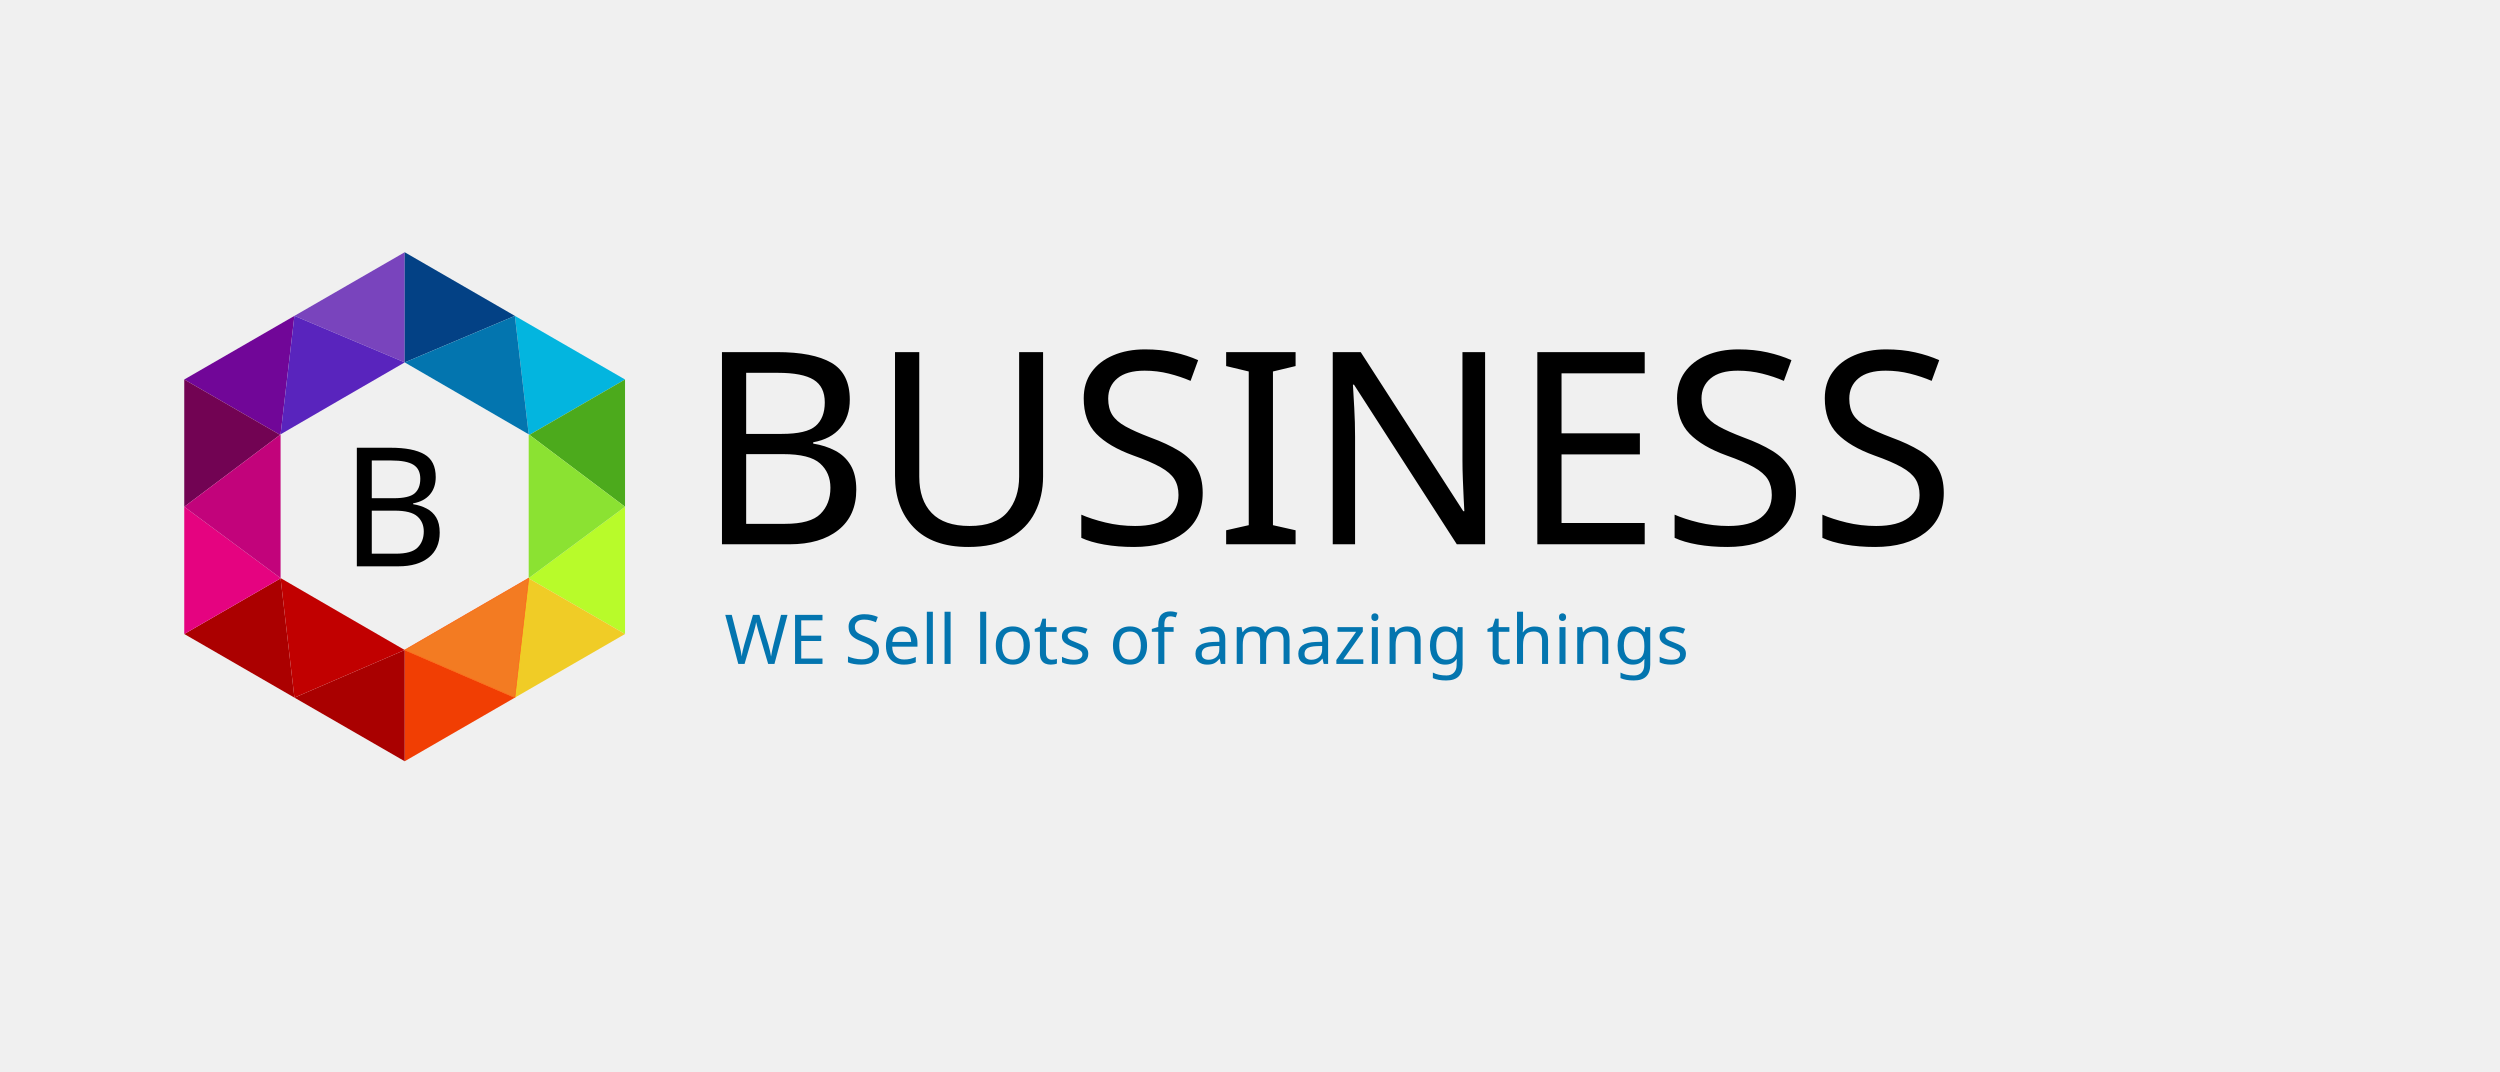
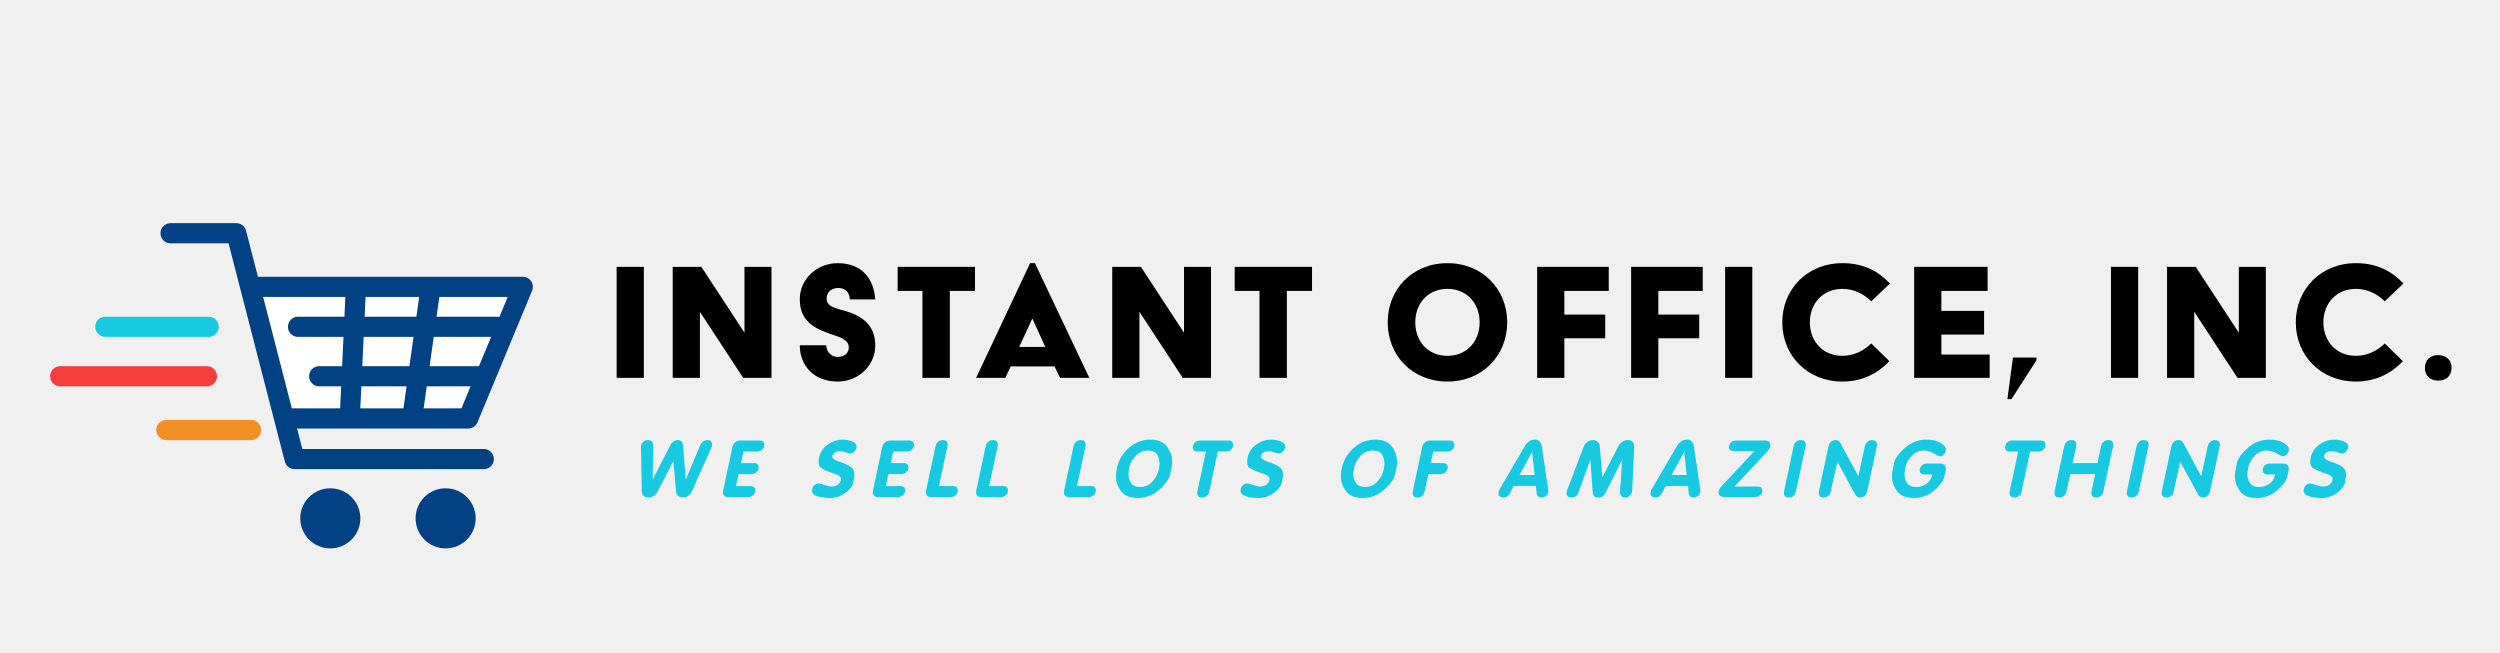
- <svg xmlns="http://www.w3.org/2000/svg" version="1.1" x="0px" y="0px" viewBox="0 0 873 374" style="enable-background:new 0 0 873 374;" xml:space="preserve">
+ <svg xmlns="http://www.w3.org/2000/svg" version="1.1" x="0px" y="0px" viewBox="0 0 946 247" style="enable-background:new 0 0 946 247;" xml:space="preserve">
  <style type="text/css">
- 	.st0{fill-rule:evenodd;clip-rule:evenodd;fill:#710698;}
- 	.st1{fill-rule:evenodd;clip-rule:evenodd;fill:#7944BD;}
- 	.st2{fill-rule:evenodd;clip-rule:evenodd;fill:#034185;}
- 	.st3{fill-rule:evenodd;clip-rule:evenodd;fill:#03B5DF;}
- 	.st4{fill-rule:evenodd;clip-rule:evenodd;fill:#4CAA1C;}
- 	.st5{fill-rule:evenodd;clip-rule:evenodd;fill:#B8FB2A;}
- 	.st6{fill-rule:evenodd;clip-rule:evenodd;fill:#F0CC26;}
- 	.st7{fill-rule:evenodd;clip-rule:evenodd;fill:#F13E03;}
- 	.st8{fill-rule:evenodd;clip-rule:evenodd;fill:#A90000;}
- 	.st9{fill-rule:evenodd;clip-rule:evenodd;fill:#AB0000;}
- 	.st10{fill-rule:evenodd;clip-rule:evenodd;fill:#E50380;}
- 	.st11{fill-rule:evenodd;clip-rule:evenodd;fill:#720353;}
- 	.st12{fill-rule:evenodd;clip-rule:evenodd;fill:#5924BD;}
- 	.st13{fill-rule:evenodd;clip-rule:evenodd;fill:#C2037B;}
- 	.st14{fill-rule:evenodd;clip-rule:evenodd;fill:#C10000;}
- 	.st15{fill-rule:evenodd;clip-rule:evenodd;fill:#F37B22;stroke:#FC5C06;stroke-width:0.227;stroke-miterlimit:10;}
- 	.st16{fill-rule:evenodd;clip-rule:evenodd;fill:#8BE232;}
- 	.st17{fill-rule:evenodd;clip-rule:evenodd;fill:#0375AF;}
- 	.st18{fill-rule:evenodd;clip-rule:evenodd;fill:none;}
- 	.st19{font-family:'TrendSansOne';}
- 	.st20{font-size:94px;}
- 	.st21{font-family:'TrendSlabOne';}
- 	.st22{font-size:58px;}
- 	.st23{letter-spacing:-1;}
- 	.st24{fill:#0375AF;}
- 	.st25{font-size:24px;}
+ 	.st0{fill:#FFFFFF;}
+ 	.st1{fill:#17CAE2;}
+ 	.st2{fill:#034185;}
+ 	.st3{fill:#F73C3C;}
+ 	.st4{fill:#F29025;}
</style>
  <g id="_x32_6">
+     <polygon class="st0" points="178,158.67 108,159 95,107 198,107  " />
    <g>
-       <polygon class="st0" points="97.98,151.66 102.81,110.3 64.34,132.52 97.79,151.85   " />
-       <polygon class="st1" points="102.81,110.3 141.32,126.55 141.32,88.08   " />
-       <polygon class="st2" points="141.32,88.08 141.32,126.55 179.79,110.3   " />
-       <polygon class="st3" points="179.79,110.3 184.62,151.66 184.86,151.85 218.26,132.52   " />
-       <polygon class="st4" points="218.26,132.52 184.86,151.85 218.26,176.96   " />
-       <polygon class="st5" points="218.26,176.96 184.62,201.88 184.62,201.97 218.26,221.39   " />
-       <polygon class="st6" points="218.26,221.39 184.62,201.97 179.79,243.61   " />
-       <polygon class="st7" points="179.79,243.61 141.32,226.98 141.32,265.83   " />
-       <polygon class="st8" points="141.32,265.83 141.32,226.98 102.81,243.61   " />
-       <polygon class="st9" points="102.81,243.61 97.98,201.97 64.34,221.39   " />
-       <polygon class="st10" points="64.34,221.39 97.98,201.97 97.98,201.88 64.34,176.96   " />
-       <polygon class="st11" points="64.34,176.96 97.79,151.85 64.34,132.52   " />
-       <polygon class="st12" points="102.81,110.3 97.98,151.66 119.63,139.1 141.32,126.55   " />
-       <polygon class="st13" points="97.79,151.85 64.34,176.96 97.98,201.88 97.98,176.77 97.98,151.94   " />
-       <polygon class="st14" points="119.63,214.43 98.07,201.92 97.98,201.97 102.81,243.61 141.32,226.98   " />
-       <polygon class="st15" points="162.97,214.43 141.32,226.98 179.79,243.61 184.62,201.97 184.57,201.92   " />
-       <polygon class="st16" points="184.62,176.77 184.62,201.88 218.26,176.96 184.86,151.85 184.62,151.94   " />
-       <polygon class="st17" points="162.97,139.1 184.62,151.66 179.79,110.3 141.32,126.55   " />
+       <path d="M233.34,100.98h10.29v42h-10.29V100.98z" />
+       <path d="M254.55,100.98h10.85l16.31,24.92v-24.92h10.22v42h-10.71l-16.38-24.99v24.99h-10.29V100.98z" />
+       <path d="M312.65,130.66c0,2.45,1.96,4.41,4.34,4.41c2.59,0,4.2-1.47,4.2-3.64c0-3.15-4.13-4.06-7.56-5.25    c-7.07-2.52-10.99-5.81-10.99-13.02c0-7.42,6.37-13.58,14.28-13.58c9.31,0,13.72,5.95,14.28,13.72h-9.66    c0-2.38-1.47-4.34-4.34-4.34c-2.24,0-4.41,1.33-4.41,4.06c0,3.15,3.85,3.71,7.42,4.76c7.49,2.24,10.99,6.44,10.99,13.02    c0,7.42-6.3,13.58-14.21,13.58c-9.17,0-14.35-6.16-14.35-13.72H312.65z" />
+       <path d="M349.05,110.08h-9.38v-9.1h29.26v9.1h-9.52v32.9h-10.36V110.08z" />
+       <path d="M389.8,99.58h1.82l20.58,43.4h-11.06l-2.1-4.34h-16.59l-2.03,4.34h-11.06L389.8,99.58z M395.54,131.29l-4.83-10.64h-0.14    l-4.9,10.64H395.54z" />
+       <path d="M420.87,100.98h10.85l16.31,24.92v-24.92h10.22v42h-10.71l-16.38-24.99v24.99h-10.29V100.98z" />
+       <path d="M476.59,110.08h-9.38v-9.1h29.26v9.1h-9.52v32.9h-10.36V110.08z" />
+       <path d="M547.72,99.58c13.23,0,22.61,9.87,22.61,22.4c0,12.53-9.38,22.4-22.61,22.4c-13.3,0-22.61-9.87-22.61-22.4    C525.1,109.45,534.42,99.58,547.72,99.58z M547.72,134.65c7.42,0,12.18-5.6,12.18-12.67c0-7.07-4.76-12.67-12.18-12.67    c-7.49,0-12.18,5.6-12.18,12.67C535.54,129.05,540.23,134.65,547.72,134.65z" />
+       <path d="M581.66,100.98h27.09v9.1h-16.8v8.96h15.47V128h-15.47v14.98h-10.29V100.98z" />
+       <path d="M617.22,100.98h27.09v9.1h-16.8v8.96h15.47V128h-15.47v14.98h-10.29V100.98z" />
+       <path d="M652.78,100.98h10.29v42h-10.29V100.98z" />
+       <path d="M697.17,99.58c7.98,0,13.51,3.01,17.99,7.7l-7.07,6.72c-2.94-2.87-6.72-4.69-10.92-4.69c-7.49,0-12.32,5.6-12.32,12.67    c0,7.07,4.83,12.67,12.32,12.67c4.2,0,7.98-1.82,10.92-4.69l6.86,6.72c-4.2,4.41-10.01,7.7-17.78,7.7    c-13.3,0-22.75-9.87-22.75-22.4C674.41,109.45,683.87,99.58,697.17,99.58z" />
+       <path d="M724.32,100.98h27.79v9.1h-17.5v7.56h16.17v8.96h-16.17v7.56h18.27v8.82h-28.56V100.98z" />
+       <path d="M761.7,135.28h8.89v1.05l-9.45,14.7h-1.54L761.7,135.28z" />
+       <path d="M798.8,100.98h10.29v42H798.8V100.98z" />
+       <path d="M820.01,100.98h10.85l16.31,24.92v-24.92h10.22v42h-10.71l-16.38-24.99v24.99h-10.29V100.98z" />
+       <path d="M891.48,99.58c7.98,0,13.51,3.01,17.99,7.7L902.4,114c-2.94-2.87-6.72-4.69-10.92-4.69c-7.49,0-12.32,5.6-12.32,12.67    c0,7.07,4.83,12.67,12.32,12.67c4.2,0,7.98-1.82,10.92-4.69l6.86,6.72c-4.2,4.41-10.01,7.7-17.78,7.7    c-13.3,0-22.75-9.87-22.75-22.4C868.73,109.45,878.18,99.58,891.48,99.58z" />
+       <path d="M922.63,134.37c3.01,0,5.04,1.82,5.04,4.83s-2.03,4.83-5.04,4.83c-3.01,0-5.04-1.82-5.04-4.83    S919.62,134.37,922.63,134.37z" />
    </g>
-     <rect x="242.98" y="123.98" class="st18" width="533.02" height="75.02" />
-     <text transform="matrix(1 0 0 1 242.9834 190.0649)" class="st19 st20">BUSINESS</text>
-     <rect x="118.98" y="156.98" class="st18" width="52.02" height="48.02" />
-     <text transform="matrix(1 0 0 1 118.9834 197.7573)" class="st21 st22 st23">B</text>
-     <rect x="252.98" y="214.98" class="st18" width="534.02" height="29.02" />
-     <text transform="matrix(1 0 0 1 252.9834 231.855)" class="st24 st21 st25">WE Sell lots of amazing things</text>
+     <g>
+       <path class="st1" d="M242.85,185.91l-0.3-16.38v-1.02c0.06-0.24,0.17-0.48,0.33-0.72s0.43-0.51,0.79-0.81    c0.37-0.3,0.85-0.45,1.46-0.45c0.71,0,1.24,0.18,1.58,0.54c0.28,0.36,0.43,0.9,0.43,1.62l-0.15,12.75l6.75-13.14    c0.26-0.52,0.63-0.95,1.11-1.28c0.48-0.33,1.01-0.49,1.59-0.49c1.2,0,1.86,0.59,1.98,1.77l1.11,13.14l5.34-12.75    c0.3-0.7,0.69-1.24,1.16-1.61s1.04-0.55,1.7-0.55c0.64,0,1.09,0.17,1.37,0.52c0.27,0.35,0.4,0.71,0.4,1.07l-0.03,0.39    c-0.06,0.22-0.11,0.43-0.15,0.63c-0.1,0.18-0.17,0.31-0.21,0.39l-7.29,16.38c-0.3,0.68-0.75,1.24-1.35,1.68    c-0.6,0.44-1.32,0.66-2.16,0.66c-0.7,0-1.28-0.21-1.73-0.63s-0.71-0.94-0.76-1.56l-1.02-11.58l-6,11.58    c-0.3,0.64-0.76,1.17-1.39,1.58c-0.63,0.41-1.33,0.62-2.08,0.62c-0.78,0-1.38-0.22-1.82-0.66    C243.06,187.15,242.85,186.59,242.85,185.91z" />
+       <path class="st1" d="M273.6,185.82l3.51-16.5c0.16-0.78,0.5-1.41,1-1.89c0.51-0.48,1.14-0.72,1.91-0.72h7.44    c0.68,0,1.14,0.18,1.39,0.53s0.38,0.7,0.38,1.04l-0.06,0.51c-0.12,0.54-0.42,1.02-0.89,1.44s-1.03,0.63-1.69,0.63h-5.28    l-0.93,4.38h4.92c0.66,0,1.12,0.17,1.39,0.5c0.27,0.33,0.41,0.7,0.41,1.09c0,0.2-0.04,0.48-0.12,0.83    c-0.08,0.35-0.36,0.72-0.83,1.12c-0.47,0.4-1.05,0.6-1.75,0.6h-4.92l-0.99,4.56h5.58c0.68,0,1.17,0.2,1.47,0.6    c0.18,0.3,0.27,0.63,0.27,0.99l-0.03,0.48c-0.12,0.52-0.41,1-0.87,1.44c-0.52,0.42-1.09,0.63-1.71,0.63h-7.77    c-0.66,0-1.14-0.17-1.44-0.52c-0.3-0.35-0.45-0.72-0.45-1.12L273.6,185.82z" />
+       <path class="st1" d="M324.12,169.35c-0.14,0.6-0.43,1.12-0.88,1.56c-0.45,0.44-0.99,0.66-1.61,0.66c-0.34,0-0.92-0.15-1.74-0.45    c-0.82-0.3-1.5-0.45-2.04-0.45c-0.72,0-1.35,0.17-1.88,0.5c-0.53,0.33-0.88,0.81-1.04,1.46c0,0.84,0.94,1.56,2.82,2.16    c1.88,0.6,3.28,1.23,4.19,1.9c0.91,0.67,1.37,1.63,1.37,2.89c0,0.36-0.01,0.65-0.03,0.86c-0.02,0.21-0.17,0.96-0.44,2.25    c-0.27,1.29-1.27,2.57-3.01,3.84c-1.74,1.27-3.7,1.91-5.88,1.91c-1.8,0-3.37-0.23-4.7-0.67c-1.33-0.45-2-1.16-2-2.12l0.09-0.57    c0.08-0.58,0.35-1.08,0.82-1.5s1-0.63,1.61-0.63c0.36,0,1.12,0.19,2.28,0.58c1.16,0.39,2.01,0.59,2.55,0.59    c0.98,0,1.79-0.24,2.43-0.72c0.64-0.48,1.03-1.1,1.17-1.86l0.03-0.24c0-0.84-0.74-1.5-2.21-1.98s-2.59-0.89-3.36-1.23    c-0.77-0.34-1.45-0.7-2.02-1.08c-0.58-0.38-0.87-1.13-0.87-2.25c0-0.18,0-0.35,0.01-0.51c0.01-0.16,0.05-0.52,0.13-1.08    c0.46-2.04,1.56-3.68,3.29-4.93c1.73-1.25,3.62-1.88,5.66-1.88c1.24,0,2.43,0.22,3.57,0.66c1.14,0.44,1.71,1.07,1.71,1.89    L324.12,169.35z" />
+       <path class="st1" d="M330.29,185.82l3.51-16.5c0.16-0.78,0.5-1.41,1-1.89c0.51-0.48,1.14-0.72,1.91-0.72h7.44    c0.68,0,1.14,0.18,1.39,0.53s0.38,0.7,0.38,1.04l-0.06,0.51c-0.12,0.54-0.42,1.02-0.89,1.44s-1.03,0.63-1.69,0.63H338l-0.93,4.38    H342c0.66,0,1.12,0.17,1.39,0.5c0.27,0.33,0.41,0.7,0.41,1.09c0,0.2-0.04,0.48-0.12,0.83c-0.08,0.35-0.36,0.72-0.83,1.12    c-0.47,0.4-1.05,0.6-1.75,0.6h-4.92l-0.99,4.56h5.58c0.68,0,1.17,0.2,1.47,0.6c0.18,0.3,0.27,0.63,0.27,0.99l-0.03,0.48    c-0.12,0.52-0.41,1-0.87,1.44c-0.52,0.42-1.09,0.63-1.71,0.63h-7.77c-0.66,0-1.14-0.17-1.44-0.52c-0.3-0.35-0.45-0.72-0.45-1.12    L330.29,185.82z" />
+       <path class="st1" d="M350.43,185.61l3.57-16.74c0.18-0.76,0.51-1.34,1-1.74s1.08-0.6,1.76-0.6c0.66,0,1.13,0.16,1.41,0.48    c0.28,0.32,0.42,0.71,0.42,1.17c0,0.3-0.02,0.53-0.06,0.69l-3.24,15.06h5.37c0.7,0,1.2,0.21,1.5,0.63    c0.18,0.34,0.27,0.68,0.27,1.02l-0.06,0.51c-0.12,0.54-0.42,1-0.88,1.4c-0.47,0.39-1.04,0.58-1.7,0.58h-7.53    c-0.72,0-1.22-0.18-1.49-0.54c-0.27-0.36-0.41-0.77-0.41-1.23L350.43,185.61z" />
+       <path class="st1" d="M369.42,185.61l3.57-16.74c0.18-0.76,0.51-1.34,1-1.74s1.08-0.6,1.76-0.6c0.66,0,1.13,0.16,1.41,0.48    c0.28,0.32,0.42,0.71,0.42,1.17c0,0.3-0.02,0.53-0.06,0.69l-3.24,15.06h5.37c0.7,0,1.2,0.21,1.5,0.63    c0.18,0.34,0.27,0.68,0.27,1.02l-0.06,0.51c-0.12,0.54-0.42,1-0.88,1.4c-0.47,0.39-1.04,0.58-1.7,0.58h-7.53    c-0.72,0-1.22-0.18-1.49-0.54c-0.27-0.36-0.41-0.77-0.41-1.23L369.42,185.61z" />
+       <path class="st1" d="M402.66,185.61l3.57-16.74c0.18-0.76,0.51-1.34,1-1.74s1.08-0.6,1.76-0.6c0.66,0,1.13,0.16,1.41,0.48    c0.28,0.32,0.42,0.71,0.42,1.17c0,0.3-0.02,0.53-0.06,0.69l-3.24,15.06h5.37c0.7,0,1.2,0.21,1.5,0.63    c0.18,0.34,0.27,0.68,0.27,1.02l-0.06,0.51c-0.12,0.54-0.42,1-0.88,1.4c-0.47,0.39-1.04,0.58-1.7,0.58h-7.53    c-0.72,0-1.22-0.18-1.49-0.54c-0.27-0.36-0.41-0.77-0.41-1.23L402.66,185.61z" />
+       <path class="st1" d="M422.57,177.39c0.66-3.16,2.18-5.79,4.56-7.89c2.38-2.1,5.09-3.15,8.13-3.15c2.96,0,5.08,0.91,6.38,2.73    c1.29,1.82,1.93,3.7,1.93,5.64c0,0.9-0.22,2.37-0.67,4.39c-0.45,2.03-1.86,4.09-4.21,6.18c-2.36,2.09-5.07,3.13-8.13,3.13    c-3.04,0-5.18-0.88-6.43-2.66c-1.25-1.77-1.88-3.63-1.88-5.59c0-0.4,0.03-0.84,0.09-1.32    C422.39,178.38,422.47,177.89,422.57,177.39z M438.56,177.39c0.06-0.36,0.11-0.71,0.15-1.04s0.06-0.65,0.06-0.97    c0-1.1-0.28-2.19-0.84-3.27c-0.56-1.08-1.75-1.62-3.57-1.62c-1.78,0-3.31,0.66-4.58,1.96c-1.27,1.31-2.05,2.65-2.34,4.02    s-0.43,2.35-0.43,2.96c0,1.14,0.23,2.1,0.69,2.88c0.66,1.32,1.91,1.98,3.75,1.98c1.78,0,3.3-0.67,4.58-2    C437.3,180.96,438.14,179.33,438.56,177.39z" />
+       <path class="st1" d="M453.08,185.91l3.24-15.06h-3.3c-0.66,0-1.1-0.16-1.32-0.48c-0.22-0.32-0.33-0.68-0.33-1.08l0.06-0.51    c0.08-0.54,0.36-1.02,0.84-1.44c0.48-0.42,1.03-0.63,1.65-0.63h11.04c0.62,0,1.08,0.2,1.38,0.6c0.18,0.3,0.27,0.63,0.27,0.99    l-0.03,0.48c-0.12,0.54-0.39,1.02-0.81,1.44c-0.48,0.42-1.04,0.63-1.68,0.63h-3.27l-3.21,15.06c-0.14,0.74-0.46,1.32-0.97,1.73    c-0.51,0.41-1.11,0.62-1.79,0.62c-0.66,0-1.13-0.16-1.41-0.48c-0.28-0.32-0.42-0.71-0.42-1.17L453.08,185.91z" />
+       <path class="st1" d="M486.29,169.35c-0.14,0.6-0.43,1.12-0.88,1.56c-0.45,0.44-0.99,0.66-1.61,0.66c-0.34,0-0.92-0.15-1.74-0.45    c-0.82-0.3-1.5-0.45-2.04-0.45c-0.72,0-1.35,0.17-1.88,0.5c-0.53,0.33-0.88,0.81-1.04,1.46c0,0.84,0.94,1.56,2.82,2.16    c1.88,0.6,3.28,1.23,4.19,1.9c0.91,0.67,1.37,1.63,1.37,2.89c0,0.36-0.01,0.65-0.03,0.86c-0.02,0.21-0.17,0.96-0.44,2.25    c-0.27,1.29-1.27,2.57-3.01,3.84c-1.74,1.27-3.7,1.91-5.88,1.91c-1.8,0-3.37-0.23-4.7-0.67c-1.33-0.45-2-1.16-2-2.12l0.09-0.57    c0.08-0.58,0.35-1.08,0.82-1.5s1-0.63,1.61-0.63c0.36,0,1.12,0.19,2.28,0.58c1.16,0.39,2.01,0.59,2.55,0.59    c0.98,0,1.79-0.24,2.43-0.72c0.64-0.48,1.03-1.1,1.17-1.86l0.03-0.24c0-0.84-0.74-1.5-2.21-1.98s-2.59-0.89-3.36-1.23    c-0.77-0.34-1.45-0.7-2.02-1.08c-0.58-0.38-0.87-1.13-0.87-2.25c0-0.18,0-0.35,0.01-0.51c0.01-0.16,0.05-0.52,0.13-1.08    c0.46-2.04,1.56-3.68,3.29-4.93c1.73-1.25,3.62-1.88,5.66-1.88c1.24,0,2.43,0.22,3.57,0.66c1.14,0.44,1.71,1.07,1.71,1.89    L486.29,169.35z" />
+       <path class="st1" d="M507.68,177.39c0.66-3.16,2.18-5.79,4.56-7.89c2.38-2.1,5.09-3.15,8.13-3.15c2.96,0,5.08,0.91,6.38,2.73    c1.29,1.82,1.93,3.7,1.93,5.64c0,0.9-0.22,2.37-0.67,4.39c-0.45,2.03-1.86,4.09-4.21,6.18c-2.36,2.09-5.07,3.13-8.13,3.13    c-3.04,0-5.18-0.88-6.43-2.66c-1.25-1.77-1.88-3.63-1.88-5.59c0-0.4,0.03-0.84,0.09-1.32    C507.5,178.38,507.58,177.89,507.68,177.39z M523.67,177.39c0.06-0.36,0.11-0.71,0.15-1.04s0.06-0.65,0.06-0.97    c0-1.1-0.28-2.19-0.84-3.27c-0.56-1.08-1.75-1.62-3.57-1.62c-1.78,0-3.31,0.66-4.58,1.96c-1.27,1.31-2.05,2.65-2.34,4.02    s-0.43,2.35-0.43,2.96c0,1.14,0.23,2.1,0.69,2.88c0.66,1.32,1.91,1.98,3.75,1.98c1.78,0,3.3-0.67,4.58-2    C522.41,180.96,523.25,179.33,523.67,177.39z" />
+       <path class="st1" d="M534.59,185.91l3.6-16.86c0.12-0.64,0.45-1.19,0.99-1.65c0.54-0.46,1.16-0.69,1.86-0.69h7.68    c0.62,0,1.04,0.17,1.28,0.51c0.23,0.34,0.34,0.69,0.34,1.05l-0.03,0.51c-0.12,0.54-0.39,1.02-0.82,1.44    c-0.43,0.42-0.98,0.63-1.64,0.63h-5.52l-0.93,4.38h4.65c0.64,0,1.1,0.17,1.37,0.5c0.27,0.33,0.41,0.69,0.41,1.07l-0.03,0.48    c-0.16,0.6-0.47,1.1-0.93,1.5c-0.46,0.4-1.02,0.6-1.68,0.6h-4.68l-1.41,6.54c-0.14,0.74-0.46,1.32-0.97,1.73    c-0.51,0.41-1.09,0.62-1.75,0.62s-1.13-0.16-1.41-0.48c-0.28-0.32-0.42-0.71-0.42-1.17L534.59,185.91z" />
+       <path class="st1" d="M567.44,185.16l9.54-16.32c0.4-0.72,0.93-1.32,1.6-1.79s1.38-0.71,2.15-0.71c0.78,0,1.33,0.17,1.67,0.5    s0.57,0.65,0.72,0.96c0.15,0.31,0.25,0.66,0.29,1.04l2.43,16.32l0.06,0.6l-0.06,0.51c-0.16,0.6-0.47,1.08-0.93,1.44    c-0.46,0.36-0.98,0.54-1.56,0.54c-0.6,0-1.04-0.14-1.32-0.42c-0.36-0.3-0.54-0.68-0.54-1.14l-0.3-2.82h-8.37l-1.5,2.79    c-0.12,0.24-0.27,0.46-0.45,0.66c-0.18,0.2-0.42,0.41-0.71,0.62c-0.29,0.21-0.74,0.32-1.33,0.32s-1.05-0.17-1.37-0.5    s-0.46-0.71-0.46-1.12l0.06-0.48l0.21-0.66L567.44,185.16z M579.74,171.03l-4.74,8.7h5.7L579.74,171.03z" />
+       <path class="st1" d="M592.97,185.58l6.39-16.74c0.22-0.58,0.66-1.11,1.32-1.59s1.36-0.72,2.1-0.72c0.72,0,1.32,0.22,1.81,0.66    c0.49,0.44,0.74,0.94,0.74,1.5l1.02,11.88l6.12-11.88c0.34-0.6,0.82-1.11,1.44-1.53c0.7-0.42,1.38-0.63,2.04-0.63    c0.74,0,1.28,0.17,1.63,0.51c0.35,0.34,0.57,0.63,0.67,0.88c0.1,0.25,0.15,0.55,0.15,0.92l-0.78,16.74l-0.06,0.51    c-0.12,0.64-0.44,1.16-0.96,1.56c-0.52,0.4-1.08,0.6-1.68,0.6c-1.28,0-1.92-0.7-1.92-2.1l0.84-12.21l-6.33,12.57    c-0.24,0.5-0.58,0.92-1.02,1.25c-0.44,0.33-1.02,0.5-1.74,0.5s-1.18-0.12-1.38-0.36s-0.35-0.46-0.45-0.64    c-0.1-0.19-0.17-0.44-0.21-0.74l-0.93-12.57l-4.44,12.21c-0.28,0.76-0.63,1.3-1.06,1.62c-0.43,0.32-1,0.48-1.73,0.48    c-0.64,0-1.09-0.17-1.36-0.51c-0.27-0.34-0.41-0.71-0.41-1.11l0.06-0.54L592.97,185.58z" />
+       <path class="st1" d="M624.98,185.16l9.54-16.32c0.4-0.72,0.93-1.32,1.6-1.79s1.38-0.71,2.15-0.71c0.78,0,1.33,0.17,1.67,0.5    s0.57,0.65,0.72,0.96c0.15,0.31,0.25,0.66,0.29,1.04l2.43,16.32l0.06,0.6l-0.06,0.51c-0.16,0.6-0.47,1.08-0.93,1.44    c-0.46,0.36-0.98,0.54-1.56,0.54c-0.6,0-1.04-0.14-1.32-0.42c-0.36-0.3-0.54-0.68-0.54-1.14l-0.3-2.82h-8.37l-1.5,2.79    c-0.12,0.24-0.27,0.46-0.45,0.66c-0.18,0.2-0.42,0.41-0.71,0.62c-0.29,0.21-0.74,0.32-1.33,0.32s-1.05-0.17-1.37-0.5    s-0.46-0.71-0.46-1.12l0.06-0.48l0.21-0.66L624.98,185.16z M637.28,171.03l-4.74,8.7h5.7L637.28,171.03z" />
+       <path class="st1" d="M656.36,184.11h8.73c0.66,0,1.12,0.14,1.4,0.43c0.27,0.29,0.4,0.64,0.4,1.03l-0.06,0.51    c-0.12,0.56-0.44,1.03-0.95,1.41s-1.05,0.57-1.63,0.57h-11.82c-0.74,0-1.28-0.17-1.62-0.52c-0.34-0.34-0.51-0.74-0.51-1.19    l0.06-0.49c0.16-0.63,0.49-1.22,0.99-1.77l12.54-13.44H656c-1.18,0-1.77-0.45-1.77-1.35l0.03-0.57c0.16-0.58,0.47-1.07,0.95-1.46    c0.47-0.39,1.01-0.58,1.63-0.58h10.98c0.82,0,1.38,0.18,1.67,0.54c0.29,0.36,0.43,0.75,0.43,1.17l-0.03,0.45    c-0.16,0.72-0.52,1.36-1.08,1.92L656.36,184.11z" />
+       <path class="st1" d="M675.08,185.91l3.63-17.04c0.18-0.76,0.51-1.34,1-1.74s1.08-0.6,1.76-0.6c0.66,0,1.13,0.16,1.41,0.48    c0.28,0.32,0.42,0.71,0.42,1.17c0,0.3-0.02,0.53-0.06,0.69l-3.66,17.04c-0.14,0.74-0.46,1.32-0.97,1.73    c-0.51,0.41-1.09,0.62-1.75,0.62s-1.13-0.16-1.41-0.48c-0.28-0.32-0.42-0.71-0.42-1.17L675.08,185.91z" />
+       <path class="st1" d="M688.28,185.91l3.63-17.04c0.18-0.76,0.51-1.34,1-1.74s1.08-0.6,1.75-0.6c0.3,0,0.58,0.07,0.84,0.21    c0.26,0.14,0.45,0.27,0.56,0.38c0.11,0.11,0.2,0.25,0.29,0.41l6.84,12.69l2.46-11.34c0.18-0.78,0.52-1.36,1.02-1.74    c0.46-0.4,1.03-0.6,1.71-0.6s1.17,0.17,1.46,0.51s0.44,0.72,0.44,1.14l-0.09,0.69l-3.66,17.04c-0.14,0.74-0.47,1.32-0.98,1.73    c-0.51,0.41-1.11,0.62-1.79,0.62c-0.32,0-0.62-0.1-0.9-0.3c-0.34-0.16-0.59-0.39-0.75-0.69l-6.84-12.54l-2.49,11.19    c-0.14,0.74-0.46,1.32-0.98,1.73c-0.51,0.41-1.1,0.62-1.78,0.62c-0.64,0-1.1-0.16-1.38-0.48c-0.28-0.32-0.42-0.71-0.42-1.17    L688.28,185.91z" />
+       <path class="st1" d="M729.05,175.41h5.1c1.44,0,2.16,0.63,2.16,1.89c0,0.2,0,0.4,0,0.6c-0.06,0.18-0.26,1.03-0.6,2.55    s-1.6,3.23-3.79,5.13c-2.19,1.9-4.75,2.85-7.7,2.85c-3.04,0-5.18-0.88-6.43-2.66c-1.25-1.77-1.88-3.63-1.88-5.59    c0-0.4,0.03-0.84,0.09-1.32c0.06-0.48,0.28-1.64,0.66-3.46c0.38-1.83,1.76-3.8,4.14-5.9c2.38-2.1,5.09-3.15,8.13-3.15    c2.22,0,4.01,0.41,5.38,1.22c1.37,0.81,2.05,1.66,2.05,2.56l-0.06,0.45c-0.06,0.34-0.16,0.62-0.29,0.83    c-0.13,0.21-0.38,0.47-0.74,0.79c-0.36,0.32-0.8,0.48-1.32,0.48c-0.18,0-0.9-0.36-2.16-1.09c-1.26-0.73-2.52-1.1-3.78-1.1    c-1.78,0-3.31,0.66-4.58,1.96c-1.27,1.31-2.05,2.65-2.34,4.02s-0.43,2.35-0.43,2.96c0,1.14,0.23,2.1,0.69,2.88    c0.66,1.32,1.91,1.98,3.75,1.98c1.36,0,2.63-0.39,3.81-1.17c1.18-0.78,1.94-1.97,2.28-3.57h-3.06c-0.58,0-1.04-0.2-1.38-0.6    c-0.22-0.34-0.33-0.68-0.33-1.02l0.06-0.48c0.12-0.58,0.42-1.07,0.9-1.46C727.88,175.6,728.43,175.41,729.05,175.41z" />
+       <path class="st1" d="M760.46,185.91l3.24-15.06h-3.3c-0.66,0-1.1-0.16-1.32-0.48c-0.22-0.32-0.33-0.68-0.33-1.08l0.06-0.51    c0.08-0.54,0.36-1.02,0.84-1.44c0.48-0.42,1.03-0.63,1.65-0.63h11.04c0.62,0,1.08,0.2,1.38,0.6c0.18,0.3,0.27,0.63,0.27,0.99    l-0.03,0.48c-0.12,0.54-0.39,1.02-0.81,1.44c-0.48,0.42-1.04,0.63-1.68,0.63h-3.27l-3.21,15.06c-0.14,0.74-0.46,1.32-0.97,1.73    c-0.51,0.41-1.11,0.62-1.79,0.62c-0.66,0-1.13-0.16-1.41-0.48c-0.28-0.32-0.42-0.71-0.42-1.17L760.46,185.91z" />
+       <path class="st1" d="M777.47,185.91l3.63-17.04c0.18-0.76,0.51-1.34,1-1.74s1.08-0.6,1.76-0.6c0.66,0,1.13,0.16,1.41,0.48    c0.28,0.32,0.42,0.71,0.42,1.17c0,0.3-0.02,0.53-0.06,0.69l-1.35,6.36h9.42l1.35-6.36c0.14-0.7,0.4-1.21,0.78-1.54    s0.71-0.54,0.99-0.65c0.28-0.1,0.6-0.15,0.96-0.15c0.68,0,1.2,0.2,1.56,0.6c0.2,0.26,0.3,0.61,0.3,1.05c0,0.3-0.02,0.53-0.06,0.69    l-3.66,17.04c-0.18,0.76-0.49,1.33-0.93,1.71c-0.54,0.42-1.14,0.63-1.8,0.63c-0.66,0-1.13-0.17-1.42-0.51s-0.43-0.73-0.43-1.17    l0.09-0.66l1.38-6.54h-9.42l-1.41,6.54c-0.14,0.74-0.46,1.32-0.97,1.73c-0.51,0.41-1.09,0.62-1.75,0.62s-1.13-0.16-1.41-0.48    c-0.28-0.32-0.42-0.71-0.42-1.17L777.47,185.91z" />
+       <path class="st1" d="M804.83,185.91l3.63-17.04c0.18-0.76,0.51-1.34,1-1.74s1.08-0.6,1.76-0.6c0.66,0,1.13,0.16,1.41,0.48    c0.28,0.32,0.42,0.71,0.42,1.17c0,0.3-0.02,0.53-0.06,0.69l-3.66,17.04c-0.14,0.74-0.46,1.32-0.97,1.73    c-0.51,0.41-1.09,0.62-1.75,0.62s-1.13-0.16-1.41-0.48c-0.28-0.32-0.42-0.71-0.42-1.17L804.83,185.91z" />
+       <path class="st1" d="M818.03,185.91l3.63-17.04c0.18-0.76,0.51-1.34,1-1.74s1.08-0.6,1.75-0.6c0.3,0,0.58,0.07,0.84,0.21    c0.26,0.14,0.45,0.27,0.56,0.38c0.11,0.11,0.2,0.25,0.29,0.41l6.84,12.69l2.46-11.34c0.18-0.78,0.52-1.36,1.02-1.74    c0.46-0.4,1.03-0.6,1.71-0.6s1.17,0.17,1.46,0.51s0.44,0.72,0.44,1.14l-0.09,0.69l-3.66,17.04c-0.14,0.74-0.47,1.32-0.98,1.73    c-0.51,0.41-1.11,0.62-1.79,0.62c-0.32,0-0.62-0.1-0.9-0.3c-0.34-0.16-0.59-0.39-0.75-0.69l-6.84-12.54l-2.49,11.19    c-0.14,0.74-0.46,1.32-0.98,1.73c-0.51,0.41-1.1,0.62-1.78,0.62c-0.64,0-1.1-0.16-1.38-0.48c-0.28-0.32-0.42-0.71-0.42-1.17    L818.03,185.91z" />
+       <path class="st1" d="M858.8,175.41h5.1c1.44,0,2.16,0.63,2.16,1.89c0,0.2,0,0.4,0,0.6c-0.06,0.18-0.26,1.03-0.6,2.55    s-1.6,3.23-3.79,5.13c-2.19,1.9-4.75,2.85-7.7,2.85c-3.04,0-5.18-0.88-6.43-2.66c-1.25-1.77-1.88-3.63-1.88-5.59    c0-0.4,0.03-0.84,0.09-1.32c0.06-0.48,0.28-1.64,0.66-3.46c0.38-1.83,1.76-3.8,4.14-5.9c2.38-2.1,5.09-3.15,8.13-3.15    c2.22,0,4.01,0.41,5.38,1.22c1.37,0.81,2.05,1.66,2.05,2.56l-0.06,0.45c-0.06,0.34-0.16,0.62-0.29,0.83    c-0.13,0.21-0.38,0.47-0.74,0.79c-0.36,0.32-0.8,0.48-1.32,0.48c-0.18,0-0.9-0.36-2.16-1.09c-1.26-0.73-2.52-1.1-3.78-1.1    c-1.78,0-3.31,0.66-4.58,1.96c-1.27,1.31-2.05,2.65-2.34,4.02s-0.43,2.35-0.43,2.96c0,1.14,0.23,2.1,0.69,2.88    c0.66,1.32,1.91,1.98,3.75,1.98c1.36,0,2.63-0.39,3.81-1.17c1.18-0.78,1.94-1.97,2.28-3.57h-3.06c-0.58,0-1.04-0.2-1.38-0.6    c-0.22-0.34-0.33-0.68-0.33-1.02l0.06-0.48c0.12-0.58,0.42-1.07,0.9-1.46C857.63,175.6,858.18,175.41,858.8,175.41z" />
+       <path class="st1" d="M888.56,169.35c-0.14,0.6-0.43,1.12-0.88,1.56c-0.45,0.44-0.99,0.66-1.61,0.66c-0.34,0-0.92-0.15-1.74-0.45    c-0.82-0.3-1.5-0.45-2.04-0.45c-0.72,0-1.35,0.17-1.88,0.5c-0.53,0.33-0.88,0.81-1.04,1.46c0,0.84,0.94,1.56,2.82,2.16    c1.88,0.6,3.28,1.23,4.19,1.9c0.91,0.67,1.37,1.63,1.37,2.89c0,0.36-0.01,0.65-0.03,0.86c-0.02,0.21-0.17,0.96-0.44,2.25    c-0.27,1.29-1.27,2.57-3.01,3.84c-1.74,1.27-3.7,1.91-5.88,1.91c-1.8,0-3.37-0.23-4.7-0.67c-1.33-0.45-2-1.16-2-2.12l0.09-0.57    c0.08-0.58,0.35-1.08,0.82-1.5s1-0.63,1.61-0.63c0.36,0,1.12,0.19,2.28,0.58c1.16,0.39,2.01,0.59,2.55,0.59    c0.98,0,1.79-0.24,2.43-0.72c0.64-0.48,1.03-1.1,1.17-1.86l0.03-0.24c0-0.84-0.74-1.5-2.21-1.98s-2.59-0.89-3.36-1.23    c-0.77-0.34-1.45-0.7-2.02-1.08c-0.58-0.38-0.87-1.13-0.87-2.25c0-0.18,0-0.35,0.01-0.51c0.01-0.16,0.05-0.52,0.13-1.08    c0.46-2.04,1.56-3.68,3.29-4.93c1.73-1.25,3.62-1.88,5.66-1.88c1.24,0,2.43,0.22,3.57,0.66c1.14,0.44,1.71,1.07,1.71,1.89    L888.56,169.35z" />
+     </g>
+     <path class="st2" d="M97.6,104.73h100.22c2.11,0,3.82,1.71,3.82,3.82c0,0.61-0.14,1.18-0.39,1.69l-20.56,49.56   c-0.61,1.47-2.03,2.35-3.52,2.35v0.01h-64.76l1.99,7.73h68.67c2.11,0,3.82,1.71,3.82,3.82c0,2.11-1.71,3.82-3.82,3.82h-71.61v-0.02   c-1.7,0-3.24-1.14-3.68-2.86L86.49,92.08H64.54c-2.11,0-3.82-1.71-3.82-3.82c0-2.11,1.71-3.82,3.82-3.82h24.89   c1.91,0,3.48,1.4,3.77,3.22L97.6,104.73L97.6,104.73z M192.11,112.37H99.57l10.87,42.15h64.18L192.11,112.37L192.11,112.37z" />
+     <path class="st1" d="M39.86,127.48c-2.11,0-3.82-1.71-3.82-3.82c0-2.11,1.71-3.82,3.82-3.82h39.11c2.11,0,3.82,1.71,3.82,3.82   c0,2.11-1.71,3.82-3.82,3.82H39.86L39.86,127.48z" />
+     <path class="st3" d="M22.78,146.2c-2.11,0-3.82-1.71-3.82-3.82s1.71-3.82,3.82-3.82H78.3c2.11,0,3.82,1.71,3.82,3.82   s-1.71,3.82-3.82,3.82H22.78L22.78,146.2z" />
+     <path class="st2" d="M112.78,127.48c-2.11,0-3.82-1.71-3.82-3.82c0-2.11,1.71-3.82,3.82-3.82h75.53c2.11,0,3.82,1.71,3.82,3.82   c0,2.11-1.71,3.82-3.82,3.82H112.78L112.78,127.48z" />
+     <path class="st2" d="M120.78,146.2c-2.11,0-3.82-1.71-3.82-3.82s1.71-3.82,3.82-3.82h61.53c2.11,0,3.82,1.71,3.82,3.82   s-1.71,3.82-3.82,3.82H120.78L120.78,146.2z" />
+     <path class="st2" d="M158.72,111.62c0-2.11,1.71-3.82,3.82-3.82c2.11,0,3.82,1.71,3.82,3.82l-6,42.53c0,2.11-1.71,3.82-3.82,3.82   c-2.11,0-3.82-1.71-3.82-3.82L158.72,111.62L158.72,111.62z" />
+     <path class="st2" d="M130.72,111.62c0-2.11,1.71-3.82,3.82-3.82c2.11,0,3.82,1.71,3.82,3.82l-2,42.53c0,2.11-1.71,3.82-3.82,3.82   c-2.11,0-3.82-1.71-3.82-3.82L130.72,111.62L130.72,111.62z" />
+     <path class="st4" d="M62.93,166.54c-2.11,0-3.82-1.71-3.82-3.82c0-2.11,1.71-3.82,3.82-3.82H95c2.11,0,3.82,1.71,3.82,3.82   c0,2.11-1.71,3.82-3.82,3.82H62.93L62.93,166.54z" />
+     <path class="st2" d="M168.63,184.77c6.28,0,11.37,5.09,11.37,11.37c0,6.28-5.09,11.37-11.37,11.37s-11.37-5.09-11.37-11.37   C157.25,189.86,162.35,184.77,168.63,184.77L168.63,184.77z" />
+     <path class="st2" d="M124.99,184.77c6.28,0,11.37,5.09,11.37,11.37c0,6.28-5.09,11.37-11.37,11.37c-6.28,0-11.37-5.09-11.37-11.37   C113.61,189.86,118.71,184.77,124.99,184.77L124.99,184.77z" />
  </g>
  <g id="Layer_1">
</g>
</svg>
